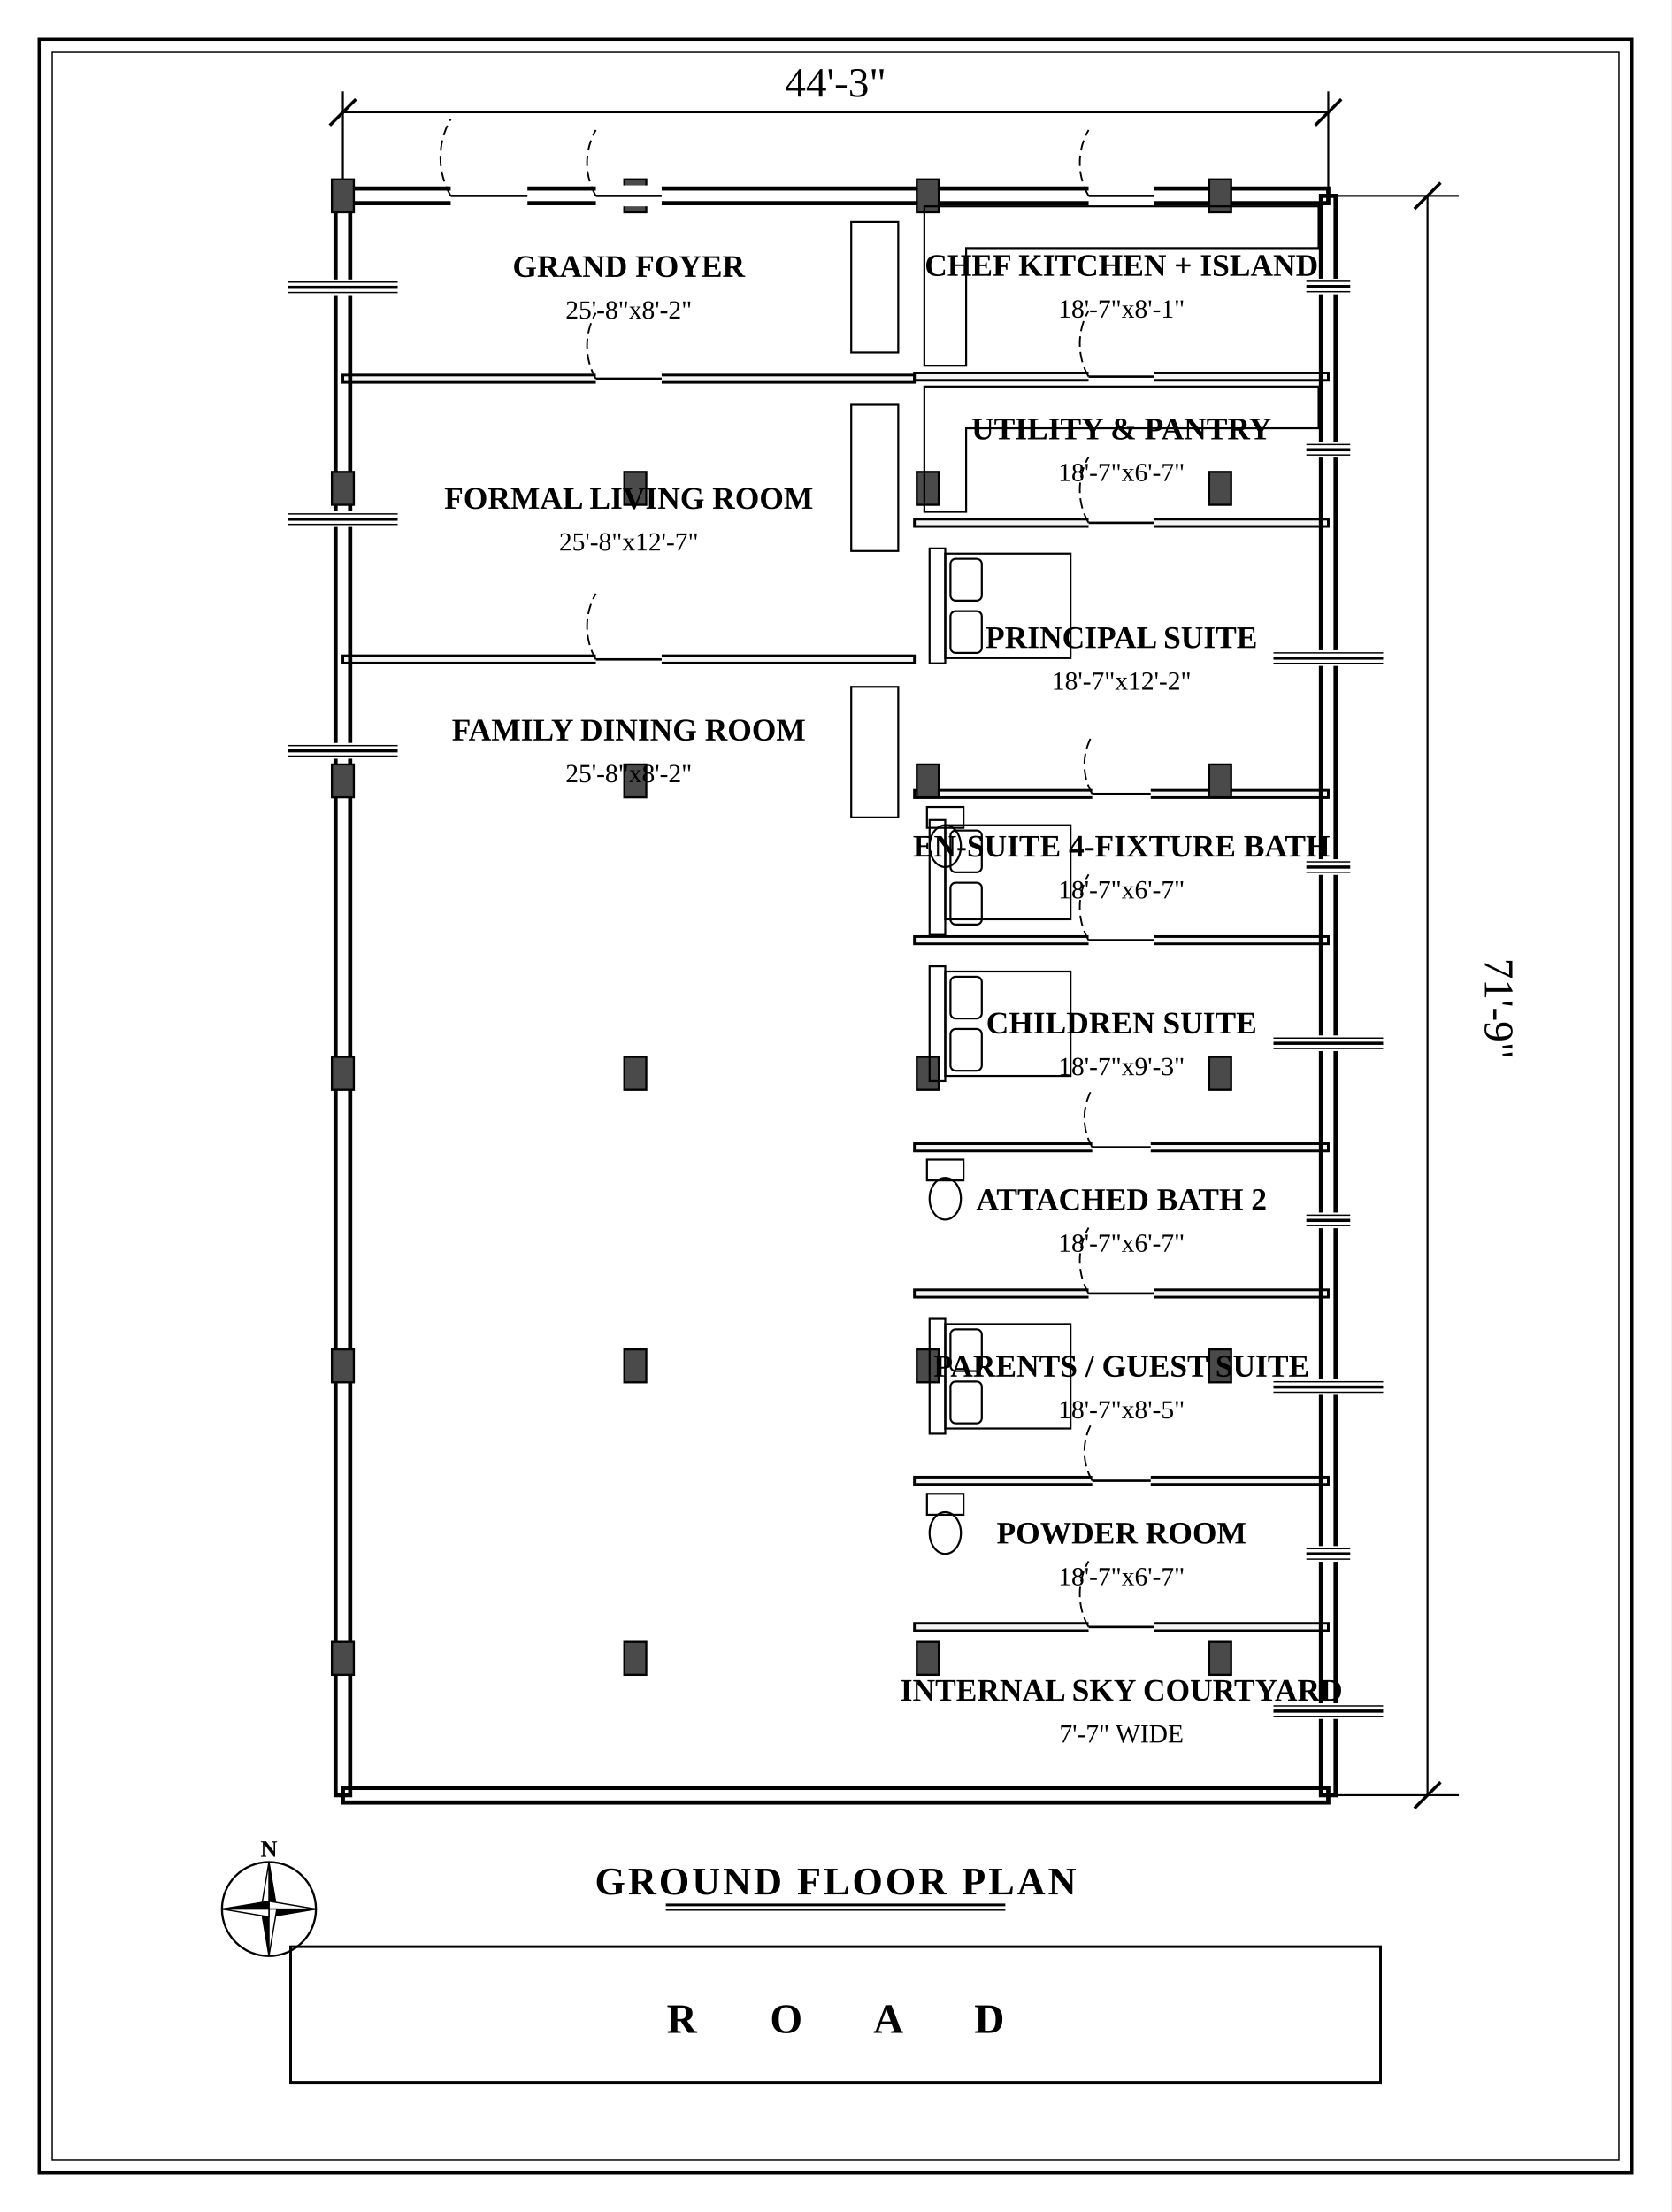
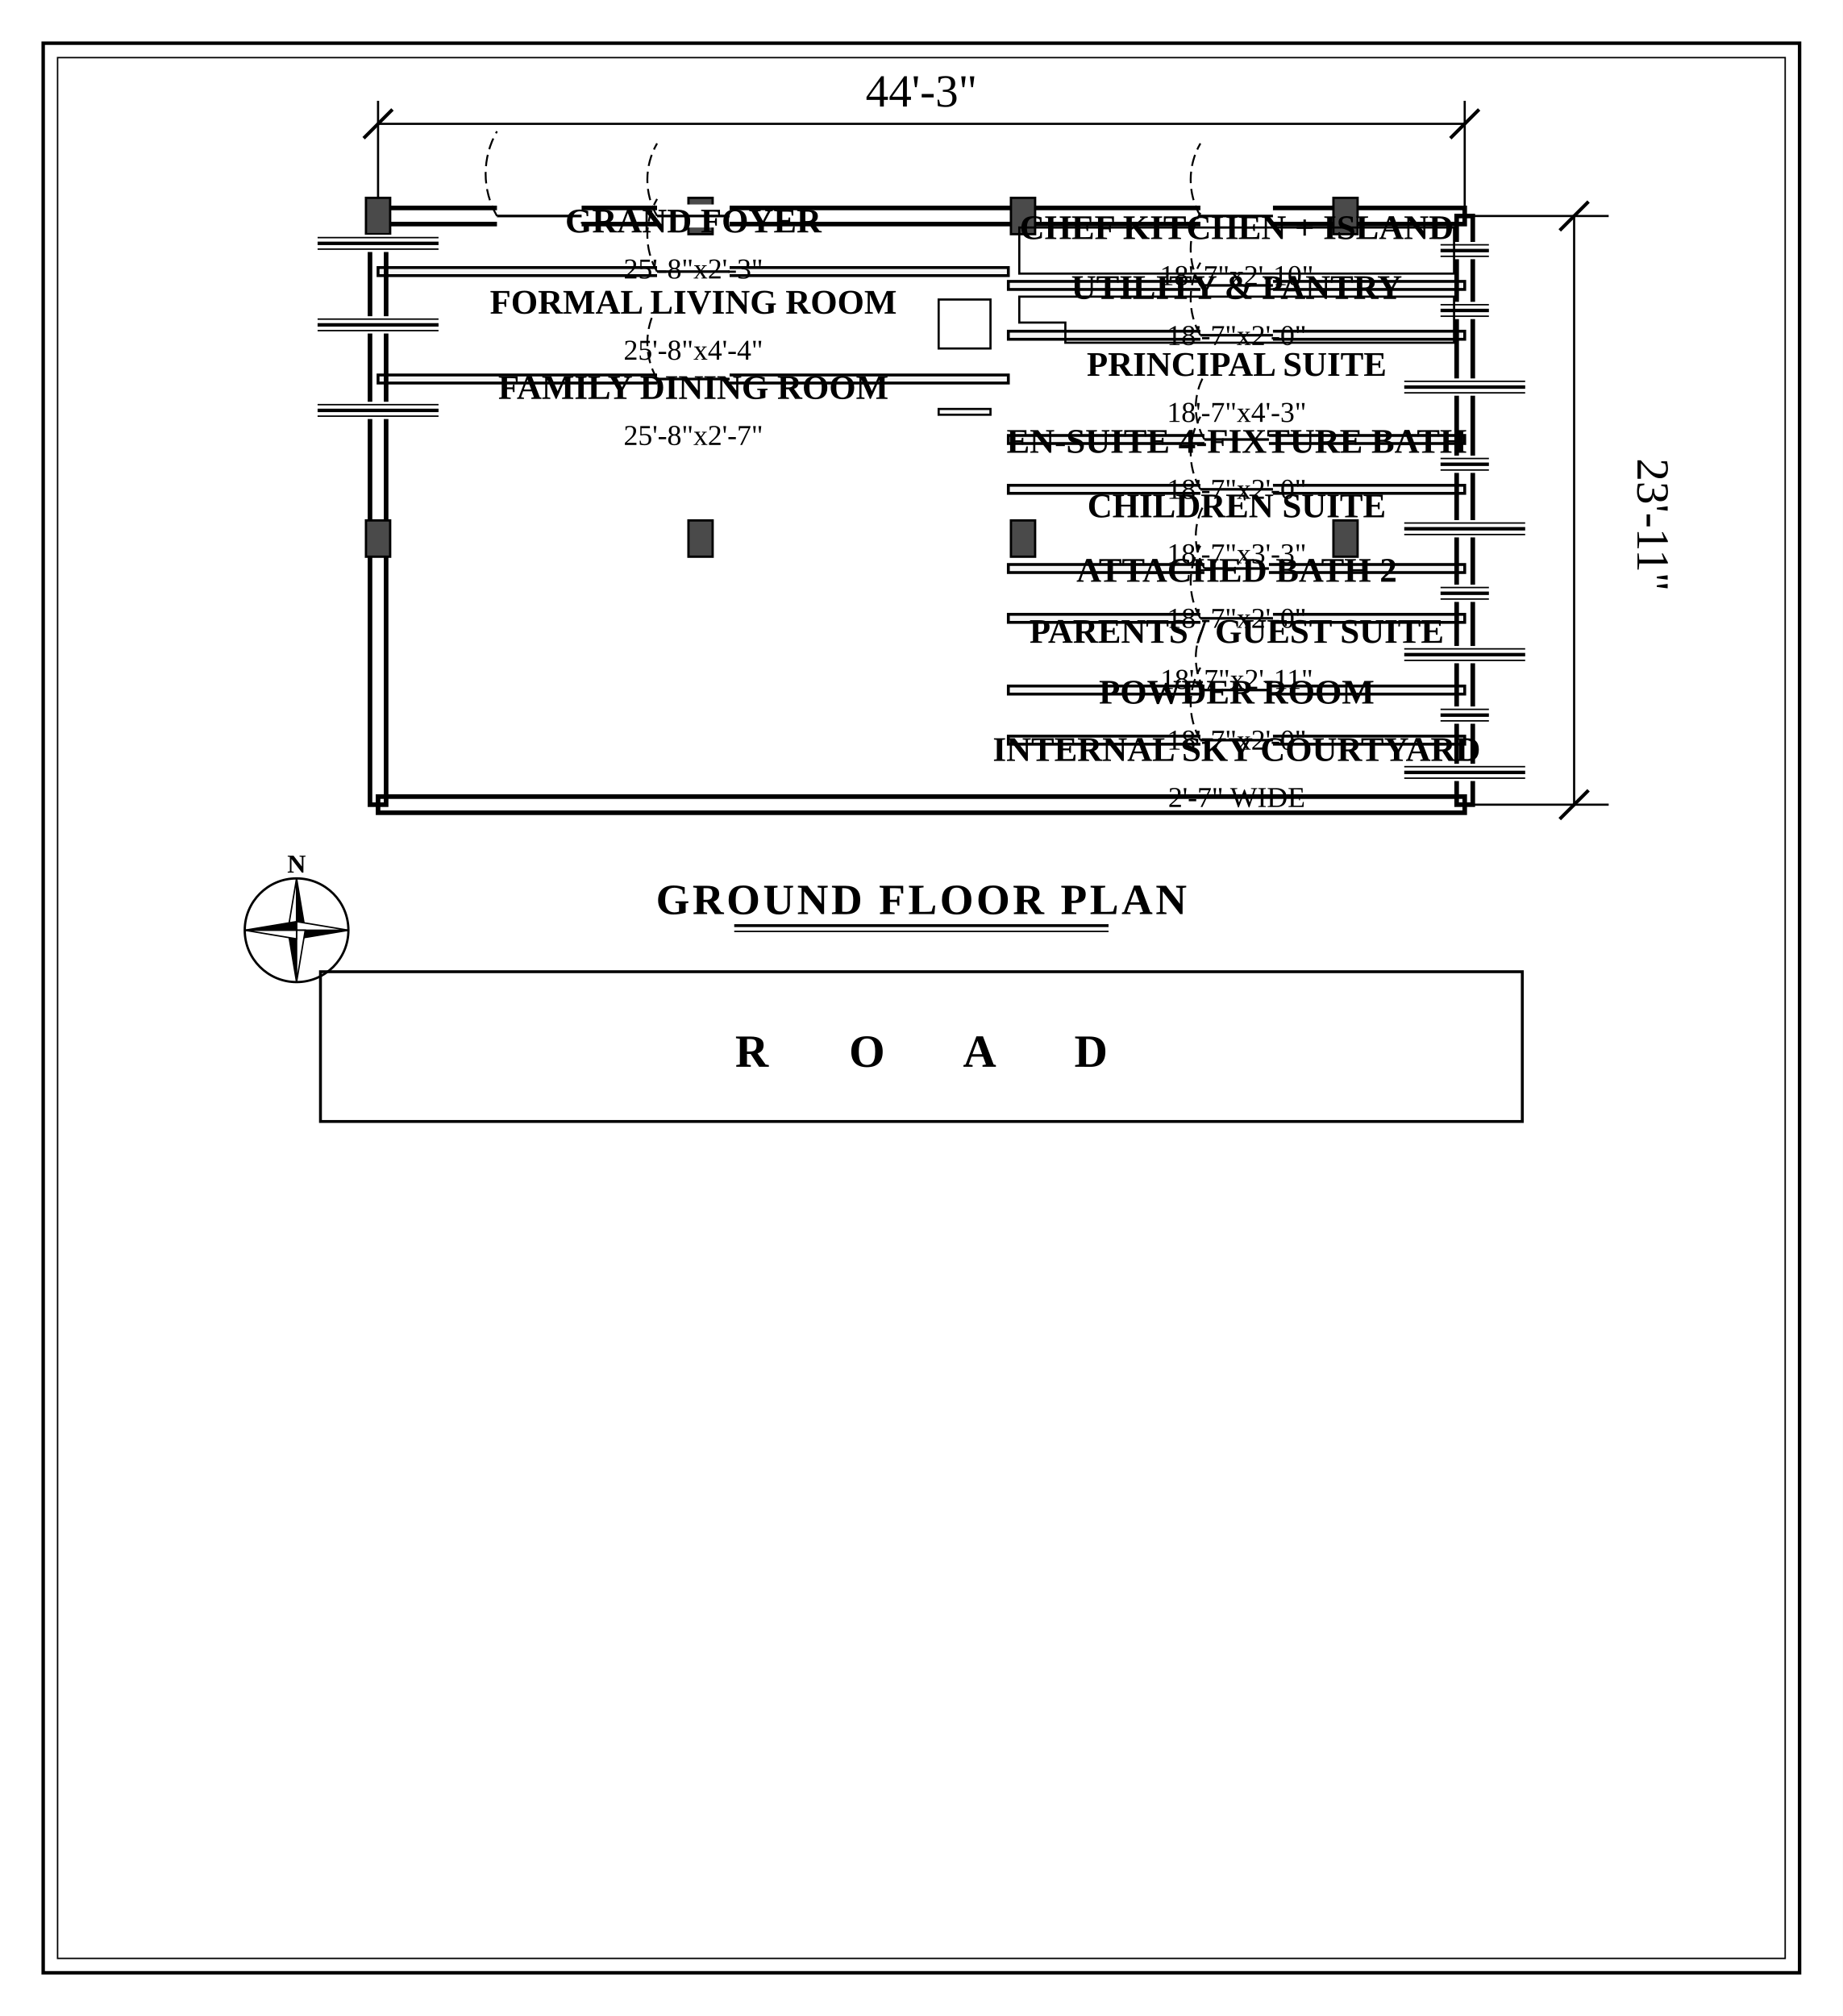
- <svg xmlns="http://www.w3.org/2000/svg" id="cad-drawing-svg" width="640" height="847" viewBox="0 0 640 847" font-family="Times New Roman, Times, serif">
+ <svg xmlns="http://www.w3.org/2000/svg" id="cad-drawing-svg" width="640" height="700" viewBox="0 0 640 700" font-family="Times New Roman, Times, serif">
  <rect width="100%" height="100%" fill="#ffffff" />
-   <rect x="15" y="15" width="610" height="817" fill="none" stroke="#000" stroke-width="1.2" />
-   <rect x="20" y="20" width="600" height="807" fill="none" stroke="#000" stroke-width="0.5" />
+   <rect x="15" y="15" width="610" height="670" fill="none" stroke="#000" stroke-width="1.2" />
+   <rect x="20" y="20" width="600" height="660" fill="none" stroke="#000" stroke-width="0.5" />
  <g class="cad-dim">
    <line x1="131.3" y1="35.0" x2="131.3" y2="77.0" stroke="#000" stroke-width="0.75" />
    <line x1="508.7" y1="35.0" x2="508.7" y2="77.0" stroke="#000" stroke-width="0.75" />
    <line x1="131.3" y1="43.0" x2="508.7" y2="43.0" stroke="#000" stroke-width="0.75" />
    <line x1="126.3" y1="48.0" x2="136.3" y2="38.0" stroke="#000" stroke-width="1.2" />
    <line x1="503.7" y1="48.0" x2="513.7" y2="38.0" stroke="#000" stroke-width="1.2" />
    <text x="320.0" y="37.0" text-anchor="middle" font-size="16" fill="#000">44'-3"</text>
  </g>
  <g class="cad-dim">
    <line x1="506.7" y1="75.0" x2="558.7" y2="75.0" stroke="#000" stroke-width="0.75" />
-     <line x1="506.7" y1="687.4" x2="558.7" y2="687.4" stroke="#000" stroke-width="0.75" />
-     <line x1="546.7" y1="75.0" x2="546.7" y2="687.4" stroke="#000" stroke-width="0.75" />
+     <line x1="506.7" y1="279.4" x2="558.7" y2="279.4" stroke="#000" stroke-width="0.75" />
+     <line x1="546.7" y1="75.0" x2="546.7" y2="279.4" stroke="#000" stroke-width="0.75" />
    <line x1="541.7" y1="80.0" x2="551.7" y2="70.0" stroke="#000" stroke-width="1.2" />
-     <line x1="541.7" y1="692.4" x2="551.7" y2="682.4" stroke="#000" stroke-width="1.2" />
-     <text x="568.7" y="386.2" text-anchor="middle" font-size="16" fill="#000" transform="rotate(90 568.7 386.2)">71'-9"</text>
+     <line x1="541.7" y1="284.4" x2="551.7" y2="274.4" stroke="#000" stroke-width="1.2" />
+     <text x="568.7" y="182.2" text-anchor="middle" font-size="16" fill="#000" transform="rotate(90 568.7 182.2)">23'-11"</text>
  </g>
  <g id="walls">
    <polygon data-cbm-id="WALL-EXT-001" data-type="wall" data-is-exterior="true" points="131.3,77.8 508.7,77.8 508.7,72.2 131.3,72.2 131.3,77.8" fill="none" stroke="#000" stroke-width="1.6" style="cursor:pointer" />
-     <polygon data-cbm-id="WALL-EXT-002" data-type="wall" data-is-exterior="true" points="505.9,75.0 505.9,687.4 511.5,687.4 511.5,75.0 505.9,75.0" fill="none" stroke="#000" stroke-width="1.6" style="cursor:pointer" />
-     <polygon data-cbm-id="WALL-EXT-003" data-type="wall" data-is-exterior="true" points="508.7,684.6 131.3,684.6 131.3,690.2 508.7,690.2 508.7,684.6" fill="none" stroke="#000" stroke-width="1.6" style="cursor:pointer" />
-     <polygon data-cbm-id="WALL-EXT-004" data-type="wall" data-is-exterior="true" points="134.1,687.4 134.1,75.0 128.5,75.0 128.5,687.4 134.1,687.4" fill="none" stroke="#000" stroke-width="1.6" style="cursor:pointer" />
-     <polygon data-cbm-id="WALL-INT-005" data-type="wall" data-is-exterior="false" points="131.3,146.4 350.2,146.4 350.2,143.6 131.3,143.6 131.3,146.4" fill="rgba(0,0,0,0.04)" stroke="#000" stroke-width="1.0" style="cursor:pointer" />
-     <polygon data-cbm-id="WALL-INT-006" data-type="wall" data-is-exterior="false" points="131.3,253.9 350.2,253.9 350.2,251.1 131.3,251.1 131.3,253.9" fill="rgba(0,0,0,0.04)" stroke="#000" stroke-width="1.0" style="cursor:pointer" />
-     <polygon data-cbm-id="WALL-INT-007" data-type="wall" data-is-exterior="false" points="350.2,145.6 508.7,145.6 508.7,142.8 350.2,142.8 350.2,145.6" fill="rgba(0,0,0,0.04)" stroke="#000" stroke-width="1.0" style="cursor:pointer" />
-     <polygon data-cbm-id="WALL-INT-008" data-type="wall" data-is-exterior="false" points="350.2,201.6 508.7,201.6 508.7,198.8 350.2,198.8 350.2,201.6" fill="rgba(0,0,0,0.04)" stroke="#000" stroke-width="1.0" style="cursor:pointer" />
-     <polygon data-cbm-id="WALL-INT-009" data-type="wall" data-is-exterior="false" points="350.2,305.4 508.7,305.4 508.7,302.6 350.2,302.6 350.2,305.4" fill="rgba(0,0,0,0.04)" stroke="#000" stroke-width="1.0" style="cursor:pointer" />
-     <polygon data-cbm-id="WALL-INT-010" data-type="wall" data-is-exterior="false" points="350.2,361.4 508.7,361.4 508.7,358.6 350.2,358.6 350.2,361.4" fill="rgba(0,0,0,0.04)" stroke="#000" stroke-width="1.0" style="cursor:pointer" />
-     <polygon data-cbm-id="WALL-INT-011" data-type="wall" data-is-exterior="false" points="350.2,440.7 508.7,440.7 508.7,437.9 350.2,437.9 350.2,440.7" fill="rgba(0,0,0,0.04)" stroke="#000" stroke-width="1.0" style="cursor:pointer" />
-     <polygon data-cbm-id="WALL-INT-012" data-type="wall" data-is-exterior="false" points="350.2,496.7 508.7,496.7 508.7,493.9 350.2,493.9 350.2,496.7" fill="rgba(0,0,0,0.04)" stroke="#000" stroke-width="1.0" style="cursor:pointer" />
-     <polygon data-cbm-id="WALL-INT-013" data-type="wall" data-is-exterior="false" points="350.2,568.4 508.7,568.4 508.7,565.6 350.2,565.6 350.2,568.4" fill="rgba(0,0,0,0.04)" stroke="#000" stroke-width="1.0" style="cursor:pointer" />
-     <polygon data-cbm-id="WALL-INT-014" data-type="wall" data-is-exterior="false" points="350.2,624.4 508.7,624.4 508.7,621.6 350.2,621.6 350.2,624.4" fill="rgba(0,0,0,0.04)" stroke="#000" stroke-width="1.0" style="cursor:pointer" />
+     <polygon data-cbm-id="WALL-EXT-002" data-type="wall" data-is-exterior="true" points="505.9,75.0 505.9,279.4 511.5,279.4 511.5,75.0 505.9,75.0" fill="none" stroke="#000" stroke-width="1.6" style="cursor:pointer" />
+     <polygon data-cbm-id="WALL-EXT-003" data-type="wall" data-is-exterior="true" points="508.7,276.6 131.3,276.6 131.3,282.2 508.7,282.2 508.7,276.6" fill="none" stroke="#000" stroke-width="1.6" style="cursor:pointer" />
+     <polygon data-cbm-id="WALL-EXT-004" data-type="wall" data-is-exterior="true" points="134.1,279.4 134.1,75.0 128.5,75.0 128.5,279.4 134.1,279.4" fill="none" stroke="#000" stroke-width="1.6" style="cursor:pointer" />
+     <polygon data-cbm-id="WALL-INT-005" data-type="wall" data-is-exterior="false" points="131.3,95.7 350.2,95.7 350.2,92.9 131.3,92.9 131.3,95.7" fill="rgba(0,0,0,0.04)" stroke="#000" stroke-width="1.0" style="cursor:pointer" />
+     <polygon data-cbm-id="WALL-INT-006" data-type="wall" data-is-exterior="false" points="131.3,133.0 350.2,133.0 350.2,130.2 131.3,130.2 131.3,133.0" fill="rgba(0,0,0,0.04)" stroke="#000" stroke-width="1.0" style="cursor:pointer" />
+     <polygon data-cbm-id="WALL-INT-007" data-type="wall" data-is-exterior="false" points="350.2,100.5 508.7,100.5 508.7,97.7 350.2,97.7 350.2,100.5" fill="rgba(0,0,0,0.04)" stroke="#000" stroke-width="1.0" style="cursor:pointer" />
+     <polygon data-cbm-id="WALL-INT-008" data-type="wall" data-is-exterior="false" points="350.2,117.8 508.7,117.8 508.7,115.0 350.2,115.0 350.2,117.8" fill="rgba(0,0,0,0.04)" stroke="#000" stroke-width="1.0" style="cursor:pointer" />
+     <polygon data-cbm-id="WALL-INT-009" data-type="wall" data-is-exterior="false" points="350.2,154.0 508.7,154.0 508.7,151.2 350.2,151.2 350.2,154.0" fill="rgba(0,0,0,0.04)" stroke="#000" stroke-width="1.0" style="cursor:pointer" />
+     <polygon data-cbm-id="WALL-INT-010" data-type="wall" data-is-exterior="false" points="350.2,171.3 508.7,171.3 508.7,168.5 350.2,168.5 350.2,171.3" fill="rgba(0,0,0,0.04)" stroke="#000" stroke-width="1.0" style="cursor:pointer" />
+     <polygon data-cbm-id="WALL-INT-011" data-type="wall" data-is-exterior="false" points="350.2,198.8 508.7,198.8 508.7,196.0 350.2,196.0 350.2,198.8" fill="rgba(0,0,0,0.04)" stroke="#000" stroke-width="1.0" style="cursor:pointer" />
+     <polygon data-cbm-id="WALL-INT-012" data-type="wall" data-is-exterior="false" points="350.2,216.1 508.7,216.1 508.7,213.3 350.2,213.3 350.2,216.1" fill="rgba(0,0,0,0.04)" stroke="#000" stroke-width="1.0" style="cursor:pointer" />
+     <polygon data-cbm-id="WALL-INT-013" data-type="wall" data-is-exterior="false" points="350.2,241.0 508.7,241.0 508.7,238.2 350.2,238.2 350.2,241.0" fill="rgba(0,0,0,0.04)" stroke="#000" stroke-width="1.0" style="cursor:pointer" />
+     <polygon data-cbm-id="WALL-INT-014" data-type="wall" data-is-exterior="false" points="350.2,258.4 508.7,258.4 508.7,255.6 350.2,255.6 350.2,258.4" fill="rgba(0,0,0,0.04)" stroke="#000" stroke-width="1.0" style="cursor:pointer" />
  </g>
  <g id="columns">
    <polygon data-cbm-id="COL-A1" data-type="column" points="127.1,68.7 135.5,68.7 135.5,81.3 127.1,81.3 127.1,68.7" fill="#4a4a4a" stroke="#000" stroke-width="0.8" />
    <polygon data-cbm-id="COL-A2" data-type="column" points="127.1,180.7 135.5,180.7 135.5,193.3 127.1,193.3 127.1,180.7" fill="#4a4a4a" stroke="#000" stroke-width="0.8" />
-     <polygon data-cbm-id="COL-A3" data-type="column" points="127.1,292.7 135.5,292.7 135.5,305.3 127.1,305.3 127.1,292.7" fill="#4a4a4a" stroke="#000" stroke-width="0.8" />
-     <polygon data-cbm-id="COL-A4" data-type="column" points="127.1,404.7 135.5,404.7 135.5,417.3 127.1,417.3 127.1,404.7" fill="#4a4a4a" stroke="#000" stroke-width="0.8" />
-     <polygon data-cbm-id="COL-A5" data-type="column" points="127.1,516.7 135.5,516.7 135.5,529.3 127.1,529.3 127.1,516.7" fill="#4a4a4a" stroke="#000" stroke-width="0.8" />
-     <polygon data-cbm-id="COL-A6" data-type="column" points="127.1,628.7 135.5,628.7 135.5,641.3 127.1,641.3 127.1,628.7" fill="#4a4a4a" stroke="#000" stroke-width="0.8" />
    <polygon data-cbm-id="COL-B1" data-type="column" points="239.1,68.7 247.5,68.7 247.5,81.3 239.1,81.3 239.1,68.7" fill="#4a4a4a" stroke="#000" stroke-width="0.8" />
    <polygon data-cbm-id="COL-B2" data-type="column" points="239.1,180.7 247.5,180.7 247.5,193.3 239.1,193.3 239.1,180.7" fill="#4a4a4a" stroke="#000" stroke-width="0.8" />
-     <polygon data-cbm-id="COL-B3" data-type="column" points="239.1,292.7 247.5,292.7 247.5,305.3 239.1,305.3 239.1,292.7" fill="#4a4a4a" stroke="#000" stroke-width="0.8" />
-     <polygon data-cbm-id="COL-B4" data-type="column" points="239.1,404.7 247.5,404.7 247.5,417.3 239.1,417.3 239.1,404.7" fill="#4a4a4a" stroke="#000" stroke-width="0.8" />
-     <polygon data-cbm-id="COL-B5" data-type="column" points="239.1,516.7 247.5,516.7 247.5,529.3 239.1,529.3 239.1,516.7" fill="#4a4a4a" stroke="#000" stroke-width="0.8" />
-     <polygon data-cbm-id="COL-B6" data-type="column" points="239.1,628.7 247.5,628.7 247.5,641.3 239.1,641.3 239.1,628.7" fill="#4a4a4a" stroke="#000" stroke-width="0.8" />
    <polygon data-cbm-id="COL-C1" data-type="column" points="351.1,68.7 359.5,68.7 359.5,81.3 351.1,81.3 351.1,68.7" fill="#4a4a4a" stroke="#000" stroke-width="0.8" />
    <polygon data-cbm-id="COL-C2" data-type="column" points="351.1,180.7 359.5,180.7 359.5,193.3 351.1,193.3 351.1,180.7" fill="#4a4a4a" stroke="#000" stroke-width="0.8" />
-     <polygon data-cbm-id="COL-C3" data-type="column" points="351.1,292.7 359.5,292.7 359.5,305.3 351.1,305.3 351.1,292.7" fill="#4a4a4a" stroke="#000" stroke-width="0.8" />
-     <polygon data-cbm-id="COL-C4" data-type="column" points="351.1,404.7 359.5,404.7 359.5,417.3 351.1,417.3 351.1,404.7" fill="#4a4a4a" stroke="#000" stroke-width="0.8" />
-     <polygon data-cbm-id="COL-C5" data-type="column" points="351.1,516.7 359.5,516.7 359.5,529.3 351.1,529.3 351.1,516.7" fill="#4a4a4a" stroke="#000" stroke-width="0.8" />
-     <polygon data-cbm-id="COL-C6" data-type="column" points="351.1,628.7 359.5,628.7 359.5,641.3 351.1,641.3 351.1,628.7" fill="#4a4a4a" stroke="#000" stroke-width="0.8" />
    <polygon data-cbm-id="COL-D1" data-type="column" points="463.1,68.7 471.5,68.7 471.5,81.3 463.1,81.3 463.1,68.7" fill="#4a4a4a" stroke="#000" stroke-width="0.8" />
    <polygon data-cbm-id="COL-D2" data-type="column" points="463.1,180.7 471.5,180.7 471.5,193.3 463.1,193.3 463.1,180.7" fill="#4a4a4a" stroke="#000" stroke-width="0.8" />
-     <polygon data-cbm-id="COL-D3" data-type="column" points="463.1,292.7 471.5,292.7 471.5,305.3 463.1,305.3 463.1,292.7" fill="#4a4a4a" stroke="#000" stroke-width="0.8" />
-     <polygon data-cbm-id="COL-D4" data-type="column" points="463.1,404.7 471.5,404.7 471.5,417.3 463.1,417.3 463.1,404.7" fill="#4a4a4a" stroke="#000" stroke-width="0.8" />
-     <polygon data-cbm-id="COL-D5" data-type="column" points="463.1,516.7 471.5,516.7 471.5,529.3 463.1,529.3 463.1,516.7" fill="#4a4a4a" stroke="#000" stroke-width="0.8" />
-     <polygon data-cbm-id="COL-D6" data-type="column" points="463.1,628.7 471.5,628.7 471.5,641.3 463.1,641.3 463.1,628.7" fill="#4a4a4a" stroke="#000" stroke-width="0.8" />
  </g>
  <g id="stairs">
</g>
  <g id="openings">
    <g data-cbm-id="DOOR-001" data-type="door">
      <rect x="172.6" y="71.0" width="29.4" height="8" fill="#fff" stroke="none" />
      <line x1="172.6" y1="75.0" x2="202.0" y2="75.0" stroke="#000" stroke-width="0.9" />
      <path d="M 172.6 75.0 A 29.4 29.4 0 0 1 172.6 45.6" fill="none" stroke="#000" stroke-width="0.65" stroke-dasharray="4 2" />
    </g>
    <g data-cbm-id="DOOR-002" data-type="door">
      <rect x="228.2" y="71.0" width="25.2" height="8" fill="#fff" stroke="none" />
      <line x1="228.2" y1="75.0" x2="253.4" y2="75.0" stroke="#000" stroke-width="0.9" />
      <path d="M 228.2 75.0 A 25.2 25.2 0 0 1 228.2 49.8" fill="none" stroke="#000" stroke-width="0.65" stroke-dasharray="4 2" />
    </g>
    <g data-cbm-id="DOOR-003" data-type="door">
-       <rect x="228.2" y="141.0" width="25.2" height="8" fill="#fff" stroke="none" />
-       <line x1="228.2" y1="145.0" x2="253.4" y2="145.0" stroke="#000" stroke-width="0.9" />
-       <path d="M 228.2 145.0 A 25.2 25.2 0 0 1 228.2 119.8" fill="none" stroke="#000" stroke-width="0.65" stroke-dasharray="4 2" />
+       <rect x="228.2" y="90.3" width="25.2" height="8" fill="#fff" stroke="none" />
+       <line x1="228.2" y1="94.3" x2="253.4" y2="94.3" stroke="#000" stroke-width="0.9" />
+       <path d="M 228.2 94.3 A 25.2 25.2 0 0 1 228.2 69.1" fill="none" stroke="#000" stroke-width="0.65" stroke-dasharray="4 2" />
    </g>
    <g data-cbm-id="DOOR-004" data-type="door">
-       <rect x="228.2" y="248.5" width="25.2" height="8" fill="#fff" stroke="none" />
-       <line x1="228.2" y1="252.5" x2="253.4" y2="252.5" stroke="#000" stroke-width="0.9" />
-       <path d="M 228.2 252.5 A 25.2 25.2 0 0 1 228.2 227.3" fill="none" stroke="#000" stroke-width="0.65" stroke-dasharray="4 2" />
+       <rect x="228.2" y="127.6" width="25.2" height="8" fill="#fff" stroke="none" />
+       <line x1="228.2" y1="131.6" x2="253.4" y2="131.6" stroke="#000" stroke-width="0.9" />
+       <path d="M 228.2 131.6 A 25.2 25.2 0 0 1 228.2 106.4" fill="none" stroke="#000" stroke-width="0.65" stroke-dasharray="4 2" />
    </g>
    <g data-cbm-id="DOOR-005" data-type="door">
      <rect x="416.9" y="71.0" width="25.2" height="8" fill="#fff" stroke="none" />
      <line x1="416.9" y1="75.0" x2="442.1" y2="75.0" stroke="#000" stroke-width="0.9" />
      <path d="M 416.9 75.0 A 25.2 25.2 0 0 1 416.9 49.8" fill="none" stroke="#000" stroke-width="0.65" stroke-dasharray="4 2" />
    </g>
    <g data-cbm-id="DOOR-006" data-type="door">
-       <rect x="416.9" y="140.2" width="25.2" height="8" fill="#fff" stroke="none" />
-       <line x1="416.9" y1="144.2" x2="442.1" y2="144.2" stroke="#000" stroke-width="0.9" />
-       <path d="M 416.9 144.2 A 25.2 25.2 0 0 1 416.9 119.0" fill="none" stroke="#000" stroke-width="0.65" stroke-dasharray="4 2" />
+       <rect x="416.9" y="95.1" width="25.2" height="8" fill="#fff" stroke="none" />
+       <line x1="416.9" y1="99.1" x2="442.1" y2="99.1" stroke="#000" stroke-width="0.9" />
+       <path d="M 416.9 99.1 A 25.2 25.2 0 0 1 416.9 73.9" fill="none" stroke="#000" stroke-width="0.65" stroke-dasharray="4 2" />
    </g>
    <g data-cbm-id="DOOR-007" data-type="door">
-       <rect x="416.9" y="196.2" width="25.2" height="8" fill="#fff" stroke="none" />
-       <line x1="416.9" y1="200.2" x2="442.1" y2="200.2" stroke="#000" stroke-width="0.9" />
-       <path d="M 416.9 200.2 A 25.2 25.2 0 0 1 416.9 175.0" fill="none" stroke="#000" stroke-width="0.65" stroke-dasharray="4 2" />
+       <rect x="416.9" y="112.4" width="25.2" height="8" fill="#fff" stroke="none" />
+       <line x1="416.9" y1="116.4" x2="442.1" y2="116.4" stroke="#000" stroke-width="0.9" />
+       <path d="M 416.9 116.4 A 25.2 25.2 0 0 1 416.9 91.2" fill="none" stroke="#000" stroke-width="0.65" stroke-dasharray="4 2" />
    </g>
    <g data-cbm-id="DOOR-008" data-type="door">
-       <rect x="418.3" y="300.0" width="22.4" height="8" fill="#fff" stroke="none" />
-       <line x1="418.3" y1="304.0" x2="440.7" y2="304.0" stroke="#000" stroke-width="0.9" />
-       <path d="M 418.3 304.0 A 22.4 22.4 0 0 1 418.3 281.6" fill="none" stroke="#000" stroke-width="0.65" stroke-dasharray="4 2" />
+       <rect x="418.3" y="148.6" width="22.4" height="8" fill="#fff" stroke="none" />
+       <line x1="418.3" y1="152.6" x2="440.7" y2="152.6" stroke="#000" stroke-width="0.9" />
+       <path d="M 418.3 152.6 A 22.4 22.4 0 0 1 418.3 130.2" fill="none" stroke="#000" stroke-width="0.65" stroke-dasharray="4 2" />
    </g>
    <g data-cbm-id="DOOR-009" data-type="door">
-       <rect x="416.9" y="356.0" width="25.2" height="8" fill="#fff" stroke="none" />
-       <line x1="416.9" y1="360.0" x2="442.1" y2="360.0" stroke="#000" stroke-width="0.9" />
-       <path d="M 416.9 360.0 A 25.2 25.2 0 0 1 416.9 334.8" fill="none" stroke="#000" stroke-width="0.65" stroke-dasharray="4 2" />
+       <rect x="416.9" y="165.9" width="25.2" height="8" fill="#fff" stroke="none" />
+       <line x1="416.9" y1="169.9" x2="442.1" y2="169.9" stroke="#000" stroke-width="0.9" />
+       <path d="M 416.9 169.9 A 25.2 25.2 0 0 1 416.9 144.7" fill="none" stroke="#000" stroke-width="0.65" stroke-dasharray="4 2" />
    </g>
    <g data-cbm-id="DOOR-010" data-type="door">
-       <rect x="418.3" y="435.3" width="22.4" height="8" fill="#fff" stroke="none" />
-       <line x1="418.3" y1="439.3" x2="440.7" y2="439.3" stroke="#000" stroke-width="0.9" />
-       <path d="M 418.3 439.3 A 22.4 22.4 0 0 1 418.3 416.9" fill="none" stroke="#000" stroke-width="0.65" stroke-dasharray="4 2" />
+       <rect x="418.3" y="193.4" width="22.4" height="8" fill="#fff" stroke="none" />
+       <line x1="418.3" y1="197.4" x2="440.7" y2="197.4" stroke="#000" stroke-width="0.9" />
+       <path d="M 418.3 197.4 A 22.4 22.4 0 0 1 418.3 175.0" fill="none" stroke="#000" stroke-width="0.65" stroke-dasharray="4 2" />
    </g>
    <g data-cbm-id="DOOR-011" data-type="door">
-       <rect x="416.9" y="491.3" width="25.2" height="8" fill="#fff" stroke="none" />
-       <line x1="416.9" y1="495.3" x2="442.1" y2="495.3" stroke="#000" stroke-width="0.9" />
-       <path d="M 416.9 495.3 A 25.2 25.2 0 0 1 416.9 470.1" fill="none" stroke="#000" stroke-width="0.65" stroke-dasharray="4 2" />
+       <rect x="416.9" y="210.7" width="25.2" height="8" fill="#fff" stroke="none" />
+       <line x1="416.9" y1="214.7" x2="442.1" y2="214.7" stroke="#000" stroke-width="0.9" />
+       <path d="M 416.9 214.7 A 25.2 25.2 0 0 1 416.9 189.5" fill="none" stroke="#000" stroke-width="0.65" stroke-dasharray="4 2" />
    </g>
    <g data-cbm-id="DOOR-012" data-type="door">
-       <rect x="418.3" y="563.0" width="22.4" height="8" fill="#fff" stroke="none" />
-       <line x1="418.3" y1="567.0" x2="440.7" y2="567.0" stroke="#000" stroke-width="0.9" />
-       <path d="M 418.3 567.0 A 22.4 22.4 0 0 1 418.3 544.6" fill="none" stroke="#000" stroke-width="0.65" stroke-dasharray="4 2" />
+       <rect x="418.3" y="235.6" width="22.4" height="8" fill="#fff" stroke="none" />
+       <line x1="418.3" y1="239.6" x2="440.7" y2="239.6" stroke="#000" stroke-width="0.9" />
+       <path d="M 418.3 239.6 A 22.4 22.4 0 0 1 418.3 217.2" fill="none" stroke="#000" stroke-width="0.65" stroke-dasharray="4 2" />
    </g>
    <g data-cbm-id="DOOR-013" data-type="door">
-       <rect x="416.9" y="619.0" width="25.2" height="8" fill="#fff" stroke="none" />
-       <line x1="416.9" y1="623.0" x2="442.1" y2="623.0" stroke="#000" stroke-width="0.9" />
-       <path d="M 416.9 623.0 A 25.2 25.2 0 0 1 416.9 597.8" fill="none" stroke="#000" stroke-width="0.65" stroke-dasharray="4 2" />
+       <rect x="416.9" y="253.0" width="25.2" height="8" fill="#fff" stroke="none" />
+       <line x1="416.9" y1="257.0" x2="442.1" y2="257.0" stroke="#000" stroke-width="0.9" />
+       <path d="M 416.9 257.0 A 25.2 25.2 0 0 1 416.9 231.8" fill="none" stroke="#000" stroke-width="0.65" stroke-dasharray="4 2" />
    </g>
    <g data-cbm-id="WIN-001" data-type="window">
-       <rect x="110.3" y="107.0" width="42.0" height="6" fill="#fff" stroke="none" />
-       <line x1="110.3" y1="110.0" x2="152.3" y2="110.0" stroke="#000" stroke-width="1.2" />
-       <line x1="110.3" y1="108.0" x2="152.3" y2="108.0" stroke="#000" stroke-width="0.5" />
-       <line x1="110.3" y1="112.0" x2="152.3" y2="112.0" stroke="#000" stroke-width="0.5" />
+       <rect x="110.3" y="81.5" width="42.0" height="6" fill="#fff" stroke="none" />
+       <line x1="110.3" y1="84.5" x2="152.3" y2="84.5" stroke="#000" stroke-width="1.2" />
+       <line x1="110.3" y1="82.5" x2="152.3" y2="82.5" stroke="#000" stroke-width="0.5" />
+       <line x1="110.3" y1="86.5" x2="152.3" y2="86.5" stroke="#000" stroke-width="0.5" />
    </g>
    <g data-cbm-id="WIN-002" data-type="window">
-       <rect x="110.3" y="195.8" width="42.0" height="6" fill="#fff" stroke="none" />
-       <line x1="110.3" y1="198.8" x2="152.3" y2="198.8" stroke="#000" stroke-width="1.2" />
-       <line x1="110.3" y1="196.8" x2="152.3" y2="196.8" stroke="#000" stroke-width="0.5" />
-       <line x1="110.3" y1="200.8" x2="152.3" y2="200.8" stroke="#000" stroke-width="0.5" />
+       <rect x="110.3" y="109.8" width="42.0" height="6" fill="#fff" stroke="none" />
+       <line x1="110.3" y1="112.8" x2="152.3" y2="112.8" stroke="#000" stroke-width="1.2" />
+       <line x1="110.3" y1="110.8" x2="152.3" y2="110.8" stroke="#000" stroke-width="0.5" />
+       <line x1="110.3" y1="114.8" x2="152.3" y2="114.8" stroke="#000" stroke-width="0.5" />
    </g>
    <g data-cbm-id="WIN-003" data-type="window">
-       <rect x="110.3" y="284.5" width="42.0" height="6" fill="#fff" stroke="none" />
-       <line x1="110.3" y1="287.5" x2="152.3" y2="287.5" stroke="#000" stroke-width="1.2" />
-       <line x1="110.3" y1="285.5" x2="152.3" y2="285.5" stroke="#000" stroke-width="0.5" />
-       <line x1="110.3" y1="289.5" x2="152.3" y2="289.5" stroke="#000" stroke-width="0.5" />
+       <rect x="110.3" y="139.5" width="42.0" height="6" fill="#fff" stroke="none" />
+       <line x1="110.3" y1="142.5" x2="152.3" y2="142.5" stroke="#000" stroke-width="1.2" />
+       <line x1="110.3" y1="140.5" x2="152.3" y2="140.5" stroke="#000" stroke-width="0.5" />
+       <line x1="110.3" y1="144.5" x2="152.3" y2="144.5" stroke="#000" stroke-width="0.5" />
    </g>
    <g data-cbm-id="WIN-004" data-type="window">
-       <rect x="500.3" y="106.7" width="16.8" height="6" fill="#fff" stroke="none" />
-       <line x1="500.3" y1="109.7" x2="517.1" y2="109.7" stroke="#000" stroke-width="1.2" />
-       <line x1="500.3" y1="107.7" x2="517.1" y2="107.7" stroke="#000" stroke-width="0.5" />
-       <line x1="500.3" y1="111.7" x2="517.1" y2="111.7" stroke="#000" stroke-width="0.5" />
+       <rect x="500.3" y="84.0" width="16.8" height="6" fill="#fff" stroke="none" />
+       <line x1="500.3" y1="87.0" x2="517.1" y2="87.0" stroke="#000" stroke-width="1.2" />
+       <line x1="500.3" y1="85.0" x2="517.1" y2="85.0" stroke="#000" stroke-width="0.5" />
+       <line x1="500.3" y1="89.0" x2="517.1" y2="89.0" stroke="#000" stroke-width="0.5" />
    </g>
    <g data-cbm-id="WIN-005" data-type="window">
-       <rect x="500.3" y="169.2" width="16.8" height="6" fill="#fff" stroke="none" />
-       <line x1="500.3" y1="172.2" x2="517.1" y2="172.2" stroke="#000" stroke-width="1.2" />
-       <line x1="500.3" y1="170.2" x2="517.1" y2="170.2" stroke="#000" stroke-width="0.5" />
-       <line x1="500.3" y1="174.2" x2="517.1" y2="174.2" stroke="#000" stroke-width="0.5" />
+       <rect x="500.3" y="104.8" width="16.8" height="6" fill="#fff" stroke="none" />
+       <line x1="500.3" y1="107.8" x2="517.1" y2="107.8" stroke="#000" stroke-width="1.2" />
+       <line x1="500.3" y1="105.8" x2="517.1" y2="105.8" stroke="#000" stroke-width="0.5" />
+       <line x1="500.3" y1="109.8" x2="517.1" y2="109.8" stroke="#000" stroke-width="0.5" />
    </g>
    <g data-cbm-id="WIN-006" data-type="window">
-       <rect x="487.7" y="249.0" width="42.0" height="6" fill="#fff" stroke="none" />
-       <line x1="487.7" y1="252.0" x2="529.7" y2="252.0" stroke="#000" stroke-width="1.2" />
-       <line x1="487.7" y1="250.0" x2="529.7" y2="250.0" stroke="#000" stroke-width="0.5" />
-       <line x1="487.7" y1="254.0" x2="529.7" y2="254.0" stroke="#000" stroke-width="0.5" />
+       <rect x="487.7" y="131.4" width="42.0" height="6" fill="#fff" stroke="none" />
+       <line x1="487.7" y1="134.4" x2="529.7" y2="134.4" stroke="#000" stroke-width="1.2" />
+       <line x1="487.7" y1="132.4" x2="529.7" y2="132.4" stroke="#000" stroke-width="0.5" />
+       <line x1="487.7" y1="136.4" x2="529.7" y2="136.4" stroke="#000" stroke-width="0.5" />
    </g>
    <g data-cbm-id="WIN-007" data-type="window">
-       <rect x="500.3" y="329.0" width="16.8" height="6" fill="#fff" stroke="none" />
-       <line x1="500.3" y1="332.0" x2="517.1" y2="332.0" stroke="#000" stroke-width="1.2" />
-       <line x1="500.3" y1="330.0" x2="517.1" y2="330.0" stroke="#000" stroke-width="0.5" />
-       <line x1="500.3" y1="334.0" x2="517.1" y2="334.0" stroke="#000" stroke-width="0.5" />
+       <rect x="500.3" y="158.2" width="16.8" height="6" fill="#fff" stroke="none" />
+       <line x1="500.3" y1="161.2" x2="517.1" y2="161.2" stroke="#000" stroke-width="1.2" />
+       <line x1="500.3" y1="159.2" x2="517.1" y2="159.2" stroke="#000" stroke-width="0.5" />
+       <line x1="500.3" y1="163.2" x2="517.1" y2="163.2" stroke="#000" stroke-width="0.5" />
    </g>
    <g data-cbm-id="WIN-008" data-type="window">
-       <rect x="487.7" y="396.5" width="42.0" height="6" fill="#fff" stroke="none" />
-       <line x1="487.7" y1="399.5" x2="529.7" y2="399.5" stroke="#000" stroke-width="1.2" />
-       <line x1="487.7" y1="397.5" x2="529.7" y2="397.5" stroke="#000" stroke-width="0.5" />
-       <line x1="487.7" y1="401.5" x2="529.7" y2="401.5" stroke="#000" stroke-width="0.5" />
+       <rect x="487.7" y="180.6" width="42.0" height="6" fill="#fff" stroke="none" />
+       <line x1="487.7" y1="183.6" x2="529.7" y2="183.6" stroke="#000" stroke-width="1.2" />
+       <line x1="487.7" y1="181.6" x2="529.7" y2="181.6" stroke="#000" stroke-width="0.5" />
+       <line x1="487.7" y1="185.6" x2="529.7" y2="185.6" stroke="#000" stroke-width="0.5" />
    </g>
    <g data-cbm-id="WIN-009" data-type="window">
-       <rect x="500.3" y="464.3" width="16.8" height="6" fill="#fff" stroke="none" />
-       <line x1="500.3" y1="467.3" x2="517.1" y2="467.3" stroke="#000" stroke-width="1.2" />
-       <line x1="500.3" y1="465.3" x2="517.1" y2="465.3" stroke="#000" stroke-width="0.5" />
-       <line x1="500.3" y1="469.3" x2="517.1" y2="469.3" stroke="#000" stroke-width="0.5" />
+       <rect x="500.3" y="203.0" width="16.8" height="6" fill="#fff" stroke="none" />
+       <line x1="500.3" y1="206.0" x2="517.1" y2="206.0" stroke="#000" stroke-width="1.2" />
+       <line x1="500.3" y1="204.0" x2="517.1" y2="204.0" stroke="#000" stroke-width="0.5" />
+       <line x1="500.3" y1="208.0" x2="517.1" y2="208.0" stroke="#000" stroke-width="0.5" />
    </g>
    <g data-cbm-id="WIN-010" data-type="window">
-       <rect x="487.7" y="528.1" width="42.0" height="6" fill="#fff" stroke="none" />
-       <line x1="487.7" y1="531.1" x2="529.7" y2="531.1" stroke="#000" stroke-width="1.2" />
-       <line x1="487.7" y1="529.1" x2="529.7" y2="529.1" stroke="#000" stroke-width="0.5" />
-       <line x1="487.7" y1="533.1" x2="529.7" y2="533.1" stroke="#000" stroke-width="0.5" />
+       <rect x="487.7" y="224.3" width="42.0" height="6" fill="#fff" stroke="none" />
+       <line x1="487.7" y1="227.3" x2="529.7" y2="227.3" stroke="#000" stroke-width="1.2" />
+       <line x1="487.7" y1="225.3" x2="529.7" y2="225.3" stroke="#000" stroke-width="0.5" />
+       <line x1="487.7" y1="229.3" x2="529.7" y2="229.3" stroke="#000" stroke-width="0.5" />
    </g>
    <g data-cbm-id="WIN-011" data-type="window">
-       <rect x="500.3" y="592.0" width="16.8" height="6" fill="#fff" stroke="none" />
-       <line x1="500.3" y1="595.0" x2="517.1" y2="595.0" stroke="#000" stroke-width="1.2" />
-       <line x1="500.3" y1="593.0" x2="517.1" y2="593.0" stroke="#000" stroke-width="0.5" />
-       <line x1="500.3" y1="597.0" x2="517.1" y2="597.0" stroke="#000" stroke-width="0.5" />
+       <rect x="500.3" y="245.3" width="16.8" height="6" fill="#fff" stroke="none" />
+       <line x1="500.3" y1="248.3" x2="517.1" y2="248.3" stroke="#000" stroke-width="1.2" />
+       <line x1="500.3" y1="246.3" x2="517.1" y2="246.3" stroke="#000" stroke-width="0.5" />
+       <line x1="500.3" y1="250.3" x2="517.1" y2="250.3" stroke="#000" stroke-width="0.5" />
    </g>
    <g data-cbm-id="WIN-012" data-type="window">
-       <rect x="487.7" y="652.2" width="42.0" height="6" fill="#fff" stroke="none" />
-       <line x1="487.7" y1="655.2" x2="529.7" y2="655.2" stroke="#000" stroke-width="1.2" />
-       <line x1="487.7" y1="653.2" x2="529.7" y2="653.2" stroke="#000" stroke-width="0.5" />
-       <line x1="487.7" y1="657.2" x2="529.7" y2="657.2" stroke="#000" stroke-width="0.5" />
+       <rect x="487.7" y="265.2" width="42.0" height="6" fill="#fff" stroke="none" />
+       <line x1="487.7" y1="268.2" x2="529.7" y2="268.2" stroke="#000" stroke-width="1.2" />
+       <line x1="487.7" y1="266.2" x2="529.7" y2="266.2" stroke="#000" stroke-width="0.5" />
+       <line x1="487.7" y1="270.2" x2="529.7" y2="270.2" stroke="#000" stroke-width="0.5" />
    </g>
  </g>
  <g id="spaces">
    <g data-cbm-id="SPACE-FOYER" data-type="space">
      <g data-symbol-id="furn-living-SPACE-FOYER">
-         <rect x="326" y="85" width="18" height="50" fill="none" stroke="#000" stroke-width="0.75" />
-       </g>
-       <text x="240.8" y="106.0" text-anchor="middle" font-size="12" font-weight="bold" fill="#000">GRAND FOYER</text>
-       <text x="240.8" y="122.0" text-anchor="middle" font-size="10" fill="#000">25'-8"x8'-2"</text>
+         <rect x="326" y="85" width="18" height="-1" fill="none" stroke="#000" stroke-width="0.75" />
+       </g>
+       <text x="240.8" y="80.7" text-anchor="middle" font-size="12" font-weight="bold" fill="#000">GRAND FOYER</text>
+       <text x="240.8" y="96.7" text-anchor="middle" font-size="10" fill="#000">25'-8"x2'-3"</text>
    </g>
    <g data-cbm-id="SPACE-LIVING" data-type="space">
      <g data-symbol-id="furn-living-SPACE-LIVING">
-         <rect x="326" y="155" width="18" height="56" fill="none" stroke="#000" stroke-width="0.75" />
-       </g>
-       <text x="240.8" y="194.8" text-anchor="middle" font-size="12" font-weight="bold" fill="#000">FORMAL LIVING ROOM</text>
-       <text x="240.8" y="210.8" text-anchor="middle" font-size="10" fill="#000">25'-8"x12'-7"</text>
+         <rect x="326" y="104" width="18" height="17" fill="none" stroke="#000" stroke-width="0.75" />
+       </g>
+       <text x="240.8" y="108.9" text-anchor="middle" font-size="12" font-weight="bold" fill="#000">FORMAL LIVING ROOM</text>
+       <text x="240.8" y="124.9" text-anchor="middle" font-size="10" fill="#000">25'-8"x4'-4"</text>
    </g>
    <g data-cbm-id="SPACE-DINING" data-type="space">
      <g data-symbol-id="furn-living-SPACE-DINING">
-         <rect x="326" y="263" width="18" height="50" fill="none" stroke="#000" stroke-width="0.75" />
-       </g>
-       <text x="240.8" y="283.5" text-anchor="middle" font-size="12" font-weight="bold" fill="#000">FAMILY DINING ROOM</text>
-       <text x="240.8" y="299.5" text-anchor="middle" font-size="10" fill="#000">25'-8"x8'-2"</text>
+         <rect x="326" y="142" width="18" height="2" fill="none" stroke="#000" stroke-width="0.75" />
+       </g>
+       <text x="240.8" y="138.5" text-anchor="middle" font-size="12" font-weight="bold" fill="#000">FAMILY DINING ROOM</text>
+       <text x="240.8" y="154.5" text-anchor="middle" font-size="10" fill="#000">25'-8"x2'-7"</text>
    </g>
    <g data-cbm-id="SPACE-KITCHEN" data-type="space">
      <g data-symbol-id="furn-kitchen-SPACE-KITCHEN">
-         <path d="M 354 79 L 354 140 L 370 140 L 370 95 L 505 95 L 505 79 Z" fill="none" stroke="#000" stroke-width="0.75" />
-       </g>
-       <text x="429.5" y="105.6" text-anchor="middle" font-size="12" font-weight="bold" fill="#000">CHEF KITCHEN + ISLAND</text>
-       <text x="429.5" y="121.6" text-anchor="middle" font-size="10" fill="#000">18'-7"x8'-1"</text>
+         <path d="M 354 79 L 354 95 L 370 95 L 370 95 L 505 95 L 505 79 Z" fill="none" stroke="#000" stroke-width="0.75" />
+       </g>
+       <text x="429.5" y="83.0" text-anchor="middle" font-size="12" font-weight="bold" fill="#000">CHEF KITCHEN + ISLAND</text>
+       <text x="429.5" y="99.0" text-anchor="middle" font-size="10" fill="#000">18'-7"x2'-10"</text>
    </g>
    <g data-cbm-id="SPACE-UTILITY" data-type="space">
      <g data-symbol-id="furn-kitchen-SPACE-UTILITY">
-         <path d="M 354 148 L 354 196 L 370 196 L 370 164 L 505 164 L 505 148 Z" fill="none" stroke="#000" stroke-width="0.75" />
-       </g>
-       <text x="429.5" y="168.2" text-anchor="middle" font-size="12" font-weight="bold" fill="#000">UTILITY &amp; PANTRY</text>
-       <text x="429.5" y="184.2" text-anchor="middle" font-size="10" fill="#000">18'-7"x6'-7"</text>
+         <path d="M 354 103 L 354 112 L 370 112 L 370 119 L 505 119 L 505 103 Z" fill="none" stroke="#000" stroke-width="0.75" />
+       </g>
+       <text x="429.5" y="103.8" text-anchor="middle" font-size="12" font-weight="bold" fill="#000">UTILITY &amp; PANTRY</text>
+       <text x="429.5" y="119.8" text-anchor="middle" font-size="10" fill="#000">18'-7"x2'-0"</text>
    </g>
    <g data-cbm-id="SPACE-MASTER_BED" data-type="space">
-       <g data-symbol-id="furn-bed-SPACE-MASTER_BED">
-         <rect x="356" y="210" width="6" height="44" fill="none" stroke="#000" stroke-width="0.75" />
-         <rect x="362" y="212" width="48" height="40" fill="none" stroke="#000" stroke-width="0.75" />
-         <rect x="364" y="214" width="12" height="16" rx="2" fill="none" stroke="#000" stroke-width="0.75" />
-         <rect x="364" y="234" width="12" height="16" rx="2" fill="none" stroke="#000" stroke-width="0.75" />
-       </g>
-       <text x="429.5" y="248.1" text-anchor="middle" font-size="12" font-weight="bold" fill="#000">PRINCIPAL SUITE</text>
-       <text x="429.5" y="264.1" text-anchor="middle" font-size="10" fill="#000">18'-7"x12'-2"</text>
+       <text x="429.5" y="130.5" text-anchor="middle" font-size="12" font-weight="bold" fill="#000">PRINCIPAL SUITE</text>
+       <text x="429.5" y="146.5" text-anchor="middle" font-size="10" fill="#000">18'-7"x4'-3"</text>
    </g>
    <g data-cbm-id="SPACE-MASTER_BATH" data-type="space">
-       <g data-symbol-id="furn-bed-SPACE-MASTER_BATH">
-         <rect x="356" y="314" width="6" height="44" fill="none" stroke="#000" stroke-width="0.75" />
-         <rect x="362" y="316" width="48" height="36" fill="none" stroke="#000" stroke-width="0.75" />
-         <rect x="364" y="318" width="12" height="16" rx="2" fill="none" stroke="#000" stroke-width="0.75" />
-         <rect x="364" y="338" width="12" height="16" rx="2" fill="none" stroke="#000" stroke-width="0.75" />
-       </g>
-       <g data-symbol-id="furn-toilet-SPACE-MASTER_BATH">
-         <rect x="355" y="309" width="14" height="8" fill="none" stroke="#000" stroke-width="0.75" />
-         <ellipse cx="362" cy="324" rx="6" ry="8" fill="none" stroke="#000" stroke-width="0.75" />
-       </g>
-       <text x="429.5" y="328.0" text-anchor="middle" font-size="12" font-weight="bold" fill="#000">EN-SUITE 4-FIXTURE BATH</text>
-       <text x="429.5" y="344.0" text-anchor="middle" font-size="10" fill="#000">18'-7"x6'-7"</text>
+       <text x="429.5" y="157.2" text-anchor="middle" font-size="12" font-weight="bold" fill="#000">EN-SUITE 4-FIXTURE BATH</text>
+       <text x="429.5" y="173.2" text-anchor="middle" font-size="10" fill="#000">18'-7"x2'-0"</text>
    </g>
    <g data-cbm-id="SPACE-BED_2" data-type="space">
-       <g data-symbol-id="furn-bed-SPACE-BED_2">
-         <rect x="356" y="370" width="6" height="44" fill="none" stroke="#000" stroke-width="0.75" />
-         <rect x="362" y="372" width="48" height="40" fill="none" stroke="#000" stroke-width="0.75" />
-         <rect x="364" y="374" width="12" height="16" rx="2" fill="none" stroke="#000" stroke-width="0.75" />
-         <rect x="364" y="394" width="12" height="16" rx="2" fill="none" stroke="#000" stroke-width="0.75" />
-       </g>
-       <text x="429.5" y="395.7" text-anchor="middle" font-size="12" font-weight="bold" fill="#000">CHILDREN SUITE</text>
-       <text x="429.5" y="411.7" text-anchor="middle" font-size="10" fill="#000">18'-7"x9'-3"</text>
+       <text x="429.5" y="179.6" text-anchor="middle" font-size="12" font-weight="bold" fill="#000">CHILDREN SUITE</text>
+       <text x="429.5" y="195.6" text-anchor="middle" font-size="10" fill="#000">18'-7"x3'-3"</text>
    </g>
    <g data-cbm-id="SPACE-BATH_2" data-type="space">
-       <g data-symbol-id="furn-toilet-SPACE-BATH_2">
-         <rect x="355" y="444" width="14" height="8" fill="none" stroke="#000" stroke-width="0.75" />
-         <ellipse cx="362" cy="459" rx="6" ry="8" fill="none" stroke="#000" stroke-width="0.75" />
-       </g>
-       <text x="429.5" y="463.3" text-anchor="middle" font-size="12" font-weight="bold" fill="#000">ATTACHED BATH 2</text>
-       <text x="429.5" y="479.3" text-anchor="middle" font-size="10" fill="#000">18'-7"x6'-7"</text>
+       <text x="429.5" y="202.0" text-anchor="middle" font-size="12" font-weight="bold" fill="#000">ATTACHED BATH 2</text>
+       <text x="429.5" y="218.0" text-anchor="middle" font-size="10" fill="#000">18'-7"x2'-0"</text>
    </g>
    <g data-cbm-id="SPACE-BED_3" data-type="space">
-       <g data-symbol-id="furn-bed-SPACE-BED_3">
-         <rect x="356" y="505" width="6" height="44" fill="none" stroke="#000" stroke-width="0.75" />
-         <rect x="362" y="507" width="48" height="40" fill="none" stroke="#000" stroke-width="0.75" />
-         <rect x="364" y="509" width="12" height="16" rx="2" fill="none" stroke="#000" stroke-width="0.75" />
-         <rect x="364" y="529" width="12" height="16" rx="2" fill="none" stroke="#000" stroke-width="0.75" />
-       </g>
-       <text x="429.5" y="527.1" text-anchor="middle" font-size="12" font-weight="bold" fill="#000">PARENTS / GUEST SUITE</text>
-       <text x="429.5" y="543.1" text-anchor="middle" font-size="10" fill="#000">18'-7"x8'-5"</text>
+       <text x="429.5" y="223.2" text-anchor="middle" font-size="12" font-weight="bold" fill="#000">PARENTS / GUEST SUITE</text>
+       <text x="429.5" y="239.2" text-anchor="middle" font-size="10" fill="#000">18'-7"x2'-11"</text>
    </g>
    <g data-cbm-id="SPACE-COMMON_BATH" data-type="space">
-       <g data-symbol-id="furn-toilet-SPACE-COMMON_BATH">
-         <rect x="355" y="572" width="14" height="8" fill="none" stroke="#000" stroke-width="0.75" />
-         <ellipse cx="362" cy="587" rx="6" ry="8" fill="none" stroke="#000" stroke-width="0.75" />
-       </g>
-       <text x="429.5" y="591.0" text-anchor="middle" font-size="12" font-weight="bold" fill="#000">POWDER ROOM</text>
-       <text x="429.5" y="607.0" text-anchor="middle" font-size="10" fill="#000">18'-7"x6'-7"</text>
+       <text x="429.5" y="244.3" text-anchor="middle" font-size="12" font-weight="bold" fill="#000">POWDER ROOM</text>
+       <text x="429.5" y="260.3" text-anchor="middle" font-size="10" fill="#000">18'-7"x2'-0"</text>
    </g>
    <g data-cbm-id="SPACE-COURTYARD" data-type="space">
-       <text x="429.5" y="651.2" text-anchor="middle" font-size="12" font-weight="bold" fill="#000">INTERNAL SKY COURTYARD</text>
-       <text x="429.5" y="667.2" text-anchor="middle" font-size="10" fill="#000">7'-7" WIDE</text>
-     </g>
-   </g>
-   <g id="compass" transform="translate(81,709)">
+       <text x="429.5" y="264.2" text-anchor="middle" font-size="12" font-weight="bold" fill="#000">INTERNAL SKY COURTYARD</text>
+       <text x="429.5" y="280.2" text-anchor="middle" font-size="10" fill="#000">2'-7" WIDE</text>
+     </g>
+   </g>
+   <g id="compass" transform="translate(81,301)">
    <circle cx="22" cy="22" r="18" fill="none" stroke="#000" stroke-width="0.8" />
    <polygon points="22,22 22,4 25,22" fill="#000" stroke="#000" stroke-width="0.5" />
    <polygon points="22,22 22,4 19,22" fill="#fff" stroke="#000" stroke-width="0.5" />
    <polygon points="22,22 40,22 22,25" fill="#000" stroke="#000" stroke-width="0.5" />
    <polygon points="22,22 40,22 22,19" fill="#fff" stroke="#000" stroke-width="0.5" />
    <polygon points="22,22 22,40 19,22" fill="#000" stroke="#000" stroke-width="0.5" />
    <polygon points="22,22 22,40 25,22" fill="#fff" stroke="#000" stroke-width="0.5" />
    <polygon points="22,22 4,22 22,19" fill="#000" stroke="#000" stroke-width="0.5" />
    <polygon points="22,22 4,22 22,25" fill="#fff" stroke="#000" stroke-width="0.5" />
    <text x="22" y="2" text-anchor="middle" font-size="9" font-weight="bold" fill="#000">N</text>
  </g>
  <g id="sheet-title">
-     <text x="320.0" y="725.4" text-anchor="middle" font-size="15" font-weight="bold" letter-spacing="1" fill="#000">GROUND FLOOR PLAN</text>
-     <line x1="255.0" y1="729.4" x2="385.0" y2="729.4" stroke="#000" stroke-width="1.0" />
-     <line x1="255.0" y1="731.4" x2="385.0" y2="731.4" stroke="#000" stroke-width="0.5" />
+     <text x="320.0" y="317.4" text-anchor="middle" font-size="15" font-weight="bold" letter-spacing="1" fill="#000">GROUND FLOOR PLAN</text>
+     <line x1="255.0" y1="321.4" x2="385.0" y2="321.4" stroke="#000" stroke-width="1.0" />
+     <line x1="255.0" y1="323.4" x2="385.0" y2="323.4" stroke="#000" stroke-width="0.5" />
  </g>
  <g id="road-frontage">
-     <rect x="111.3" y="745.4" width="417.4" height="52" fill="none" stroke="#000" stroke-width="1.0" />
-     <text x="320.0" y="778.4" text-anchor="middle" font-size="16" letter-spacing="12" font-weight="bold" fill="#000">R O A D</text>
+     <rect x="111.3" y="337.4" width="417.4" height="52" fill="none" stroke="#000" stroke-width="1.0" />
+     <text x="320.0" y="370.4" text-anchor="middle" font-size="16" letter-spacing="12" font-weight="bold" fill="#000">R O A D</text>
  </g>
</svg>
